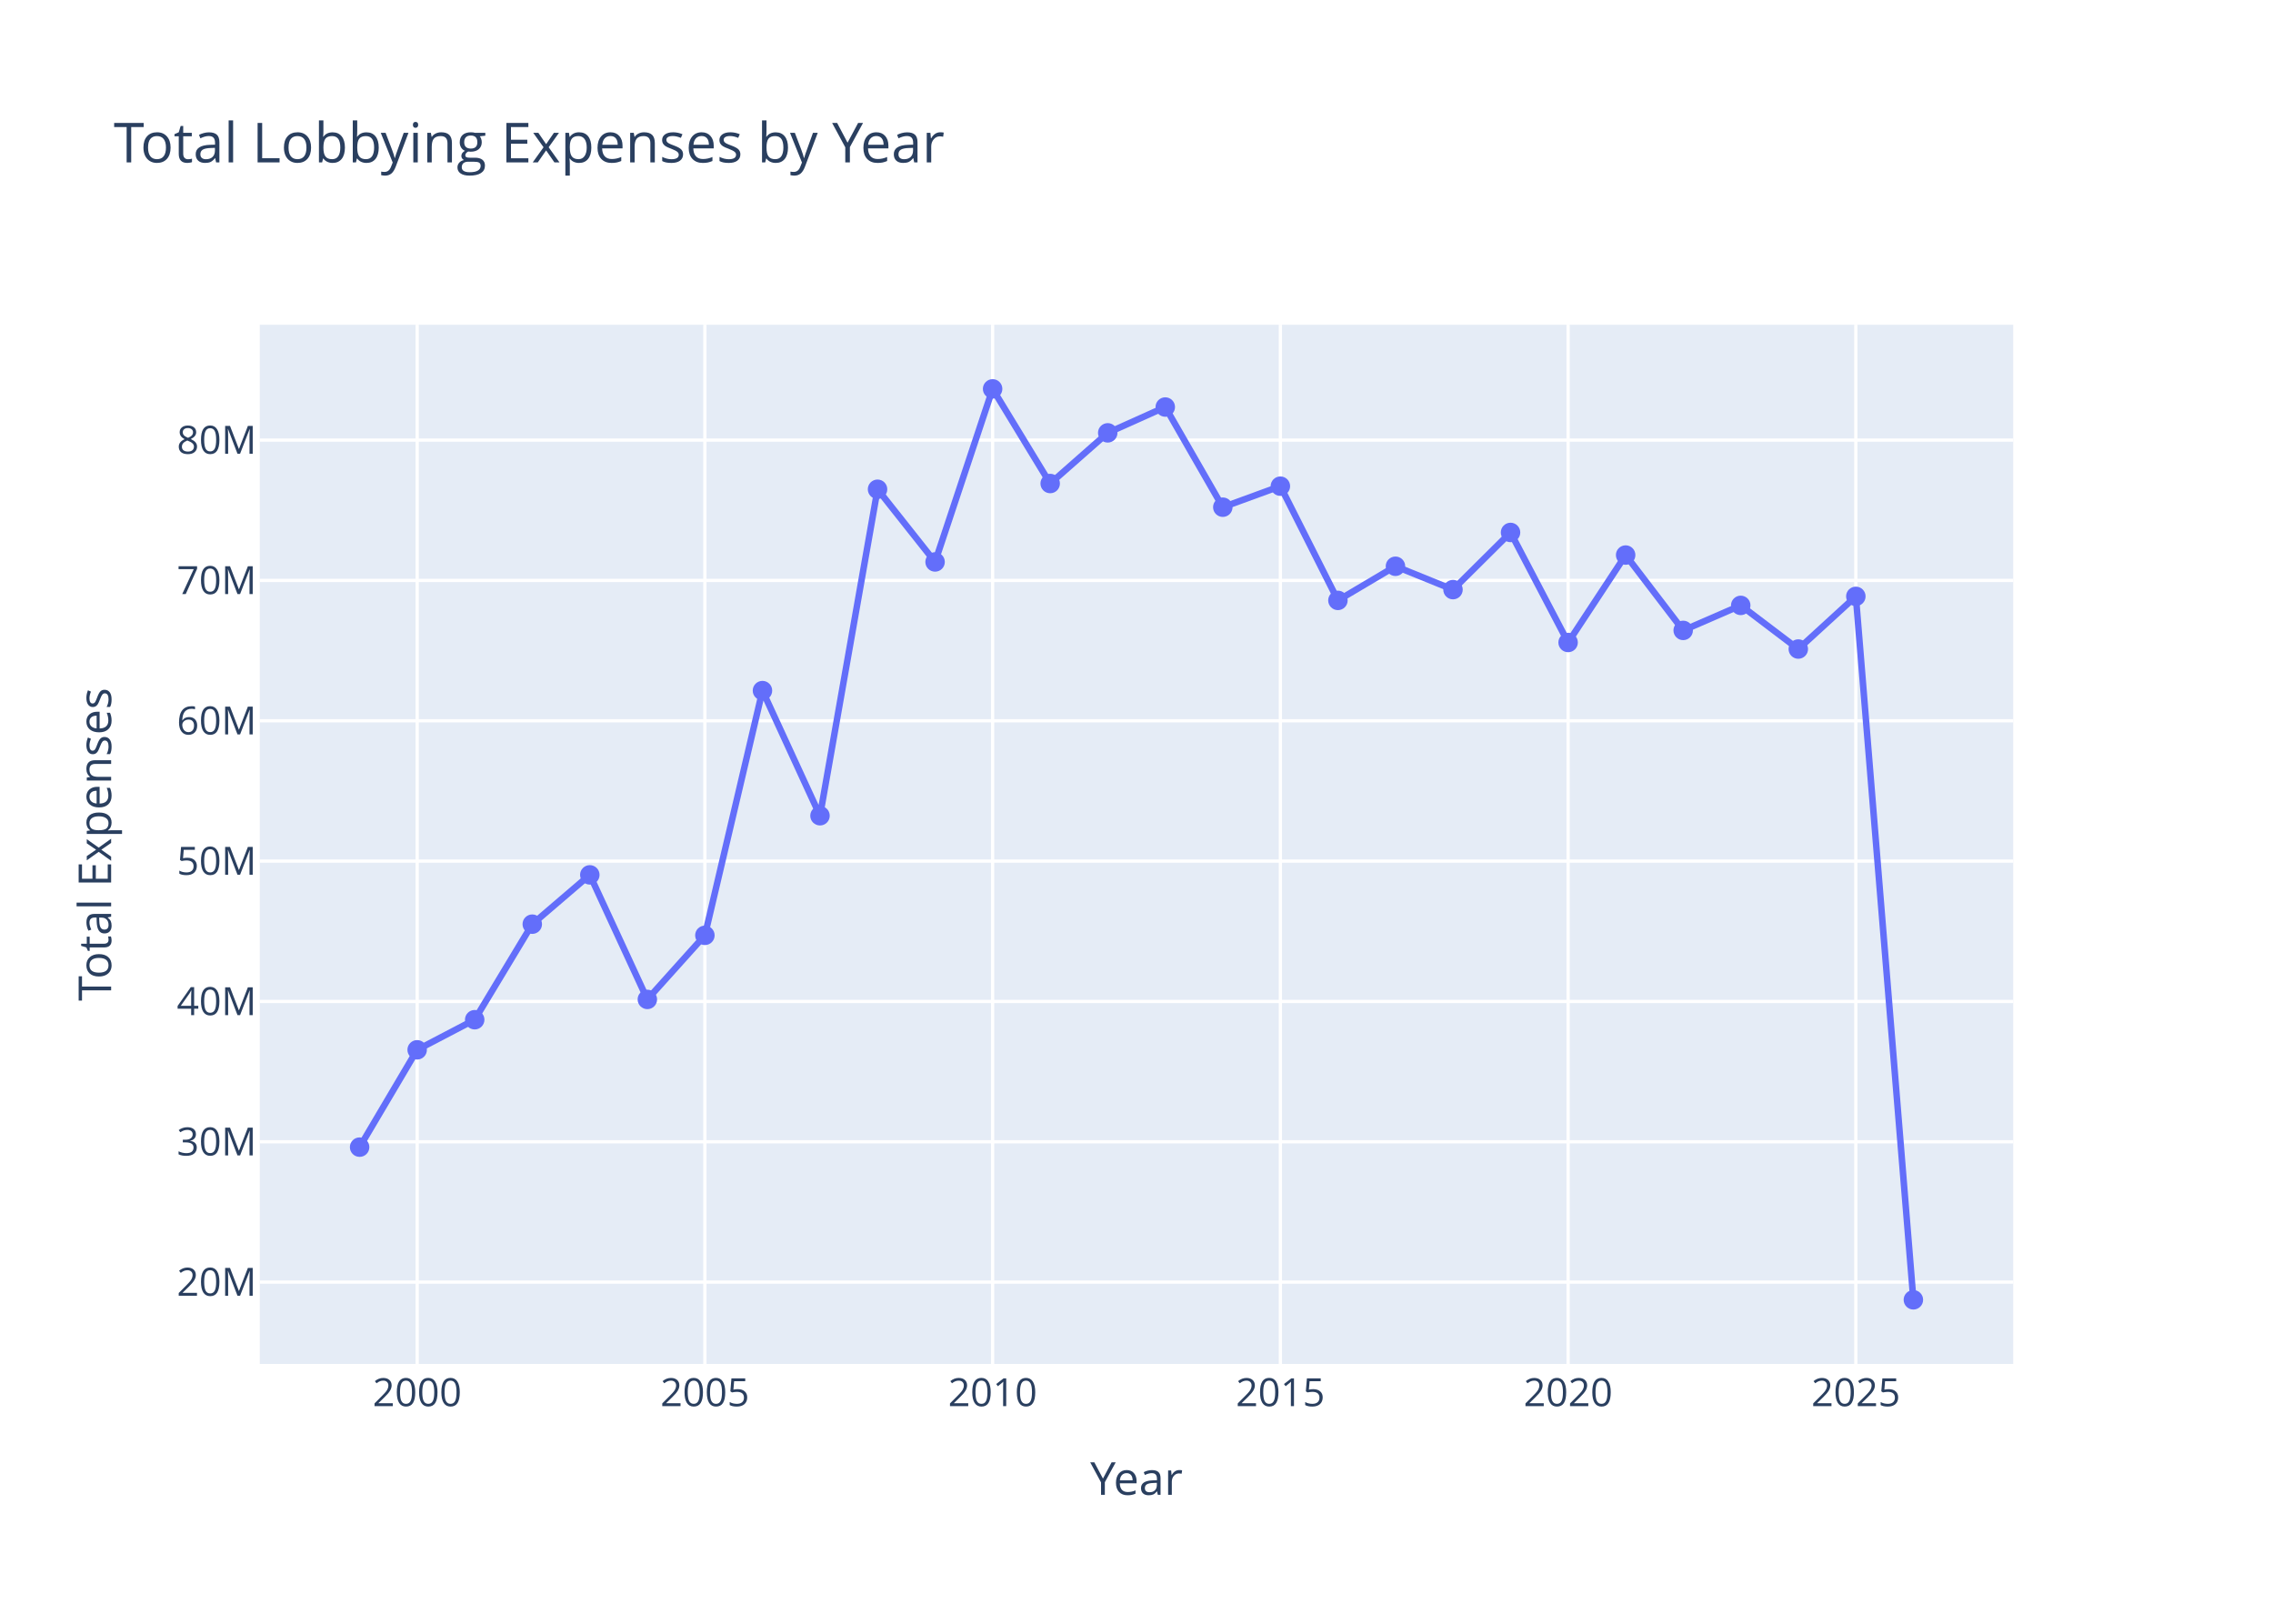
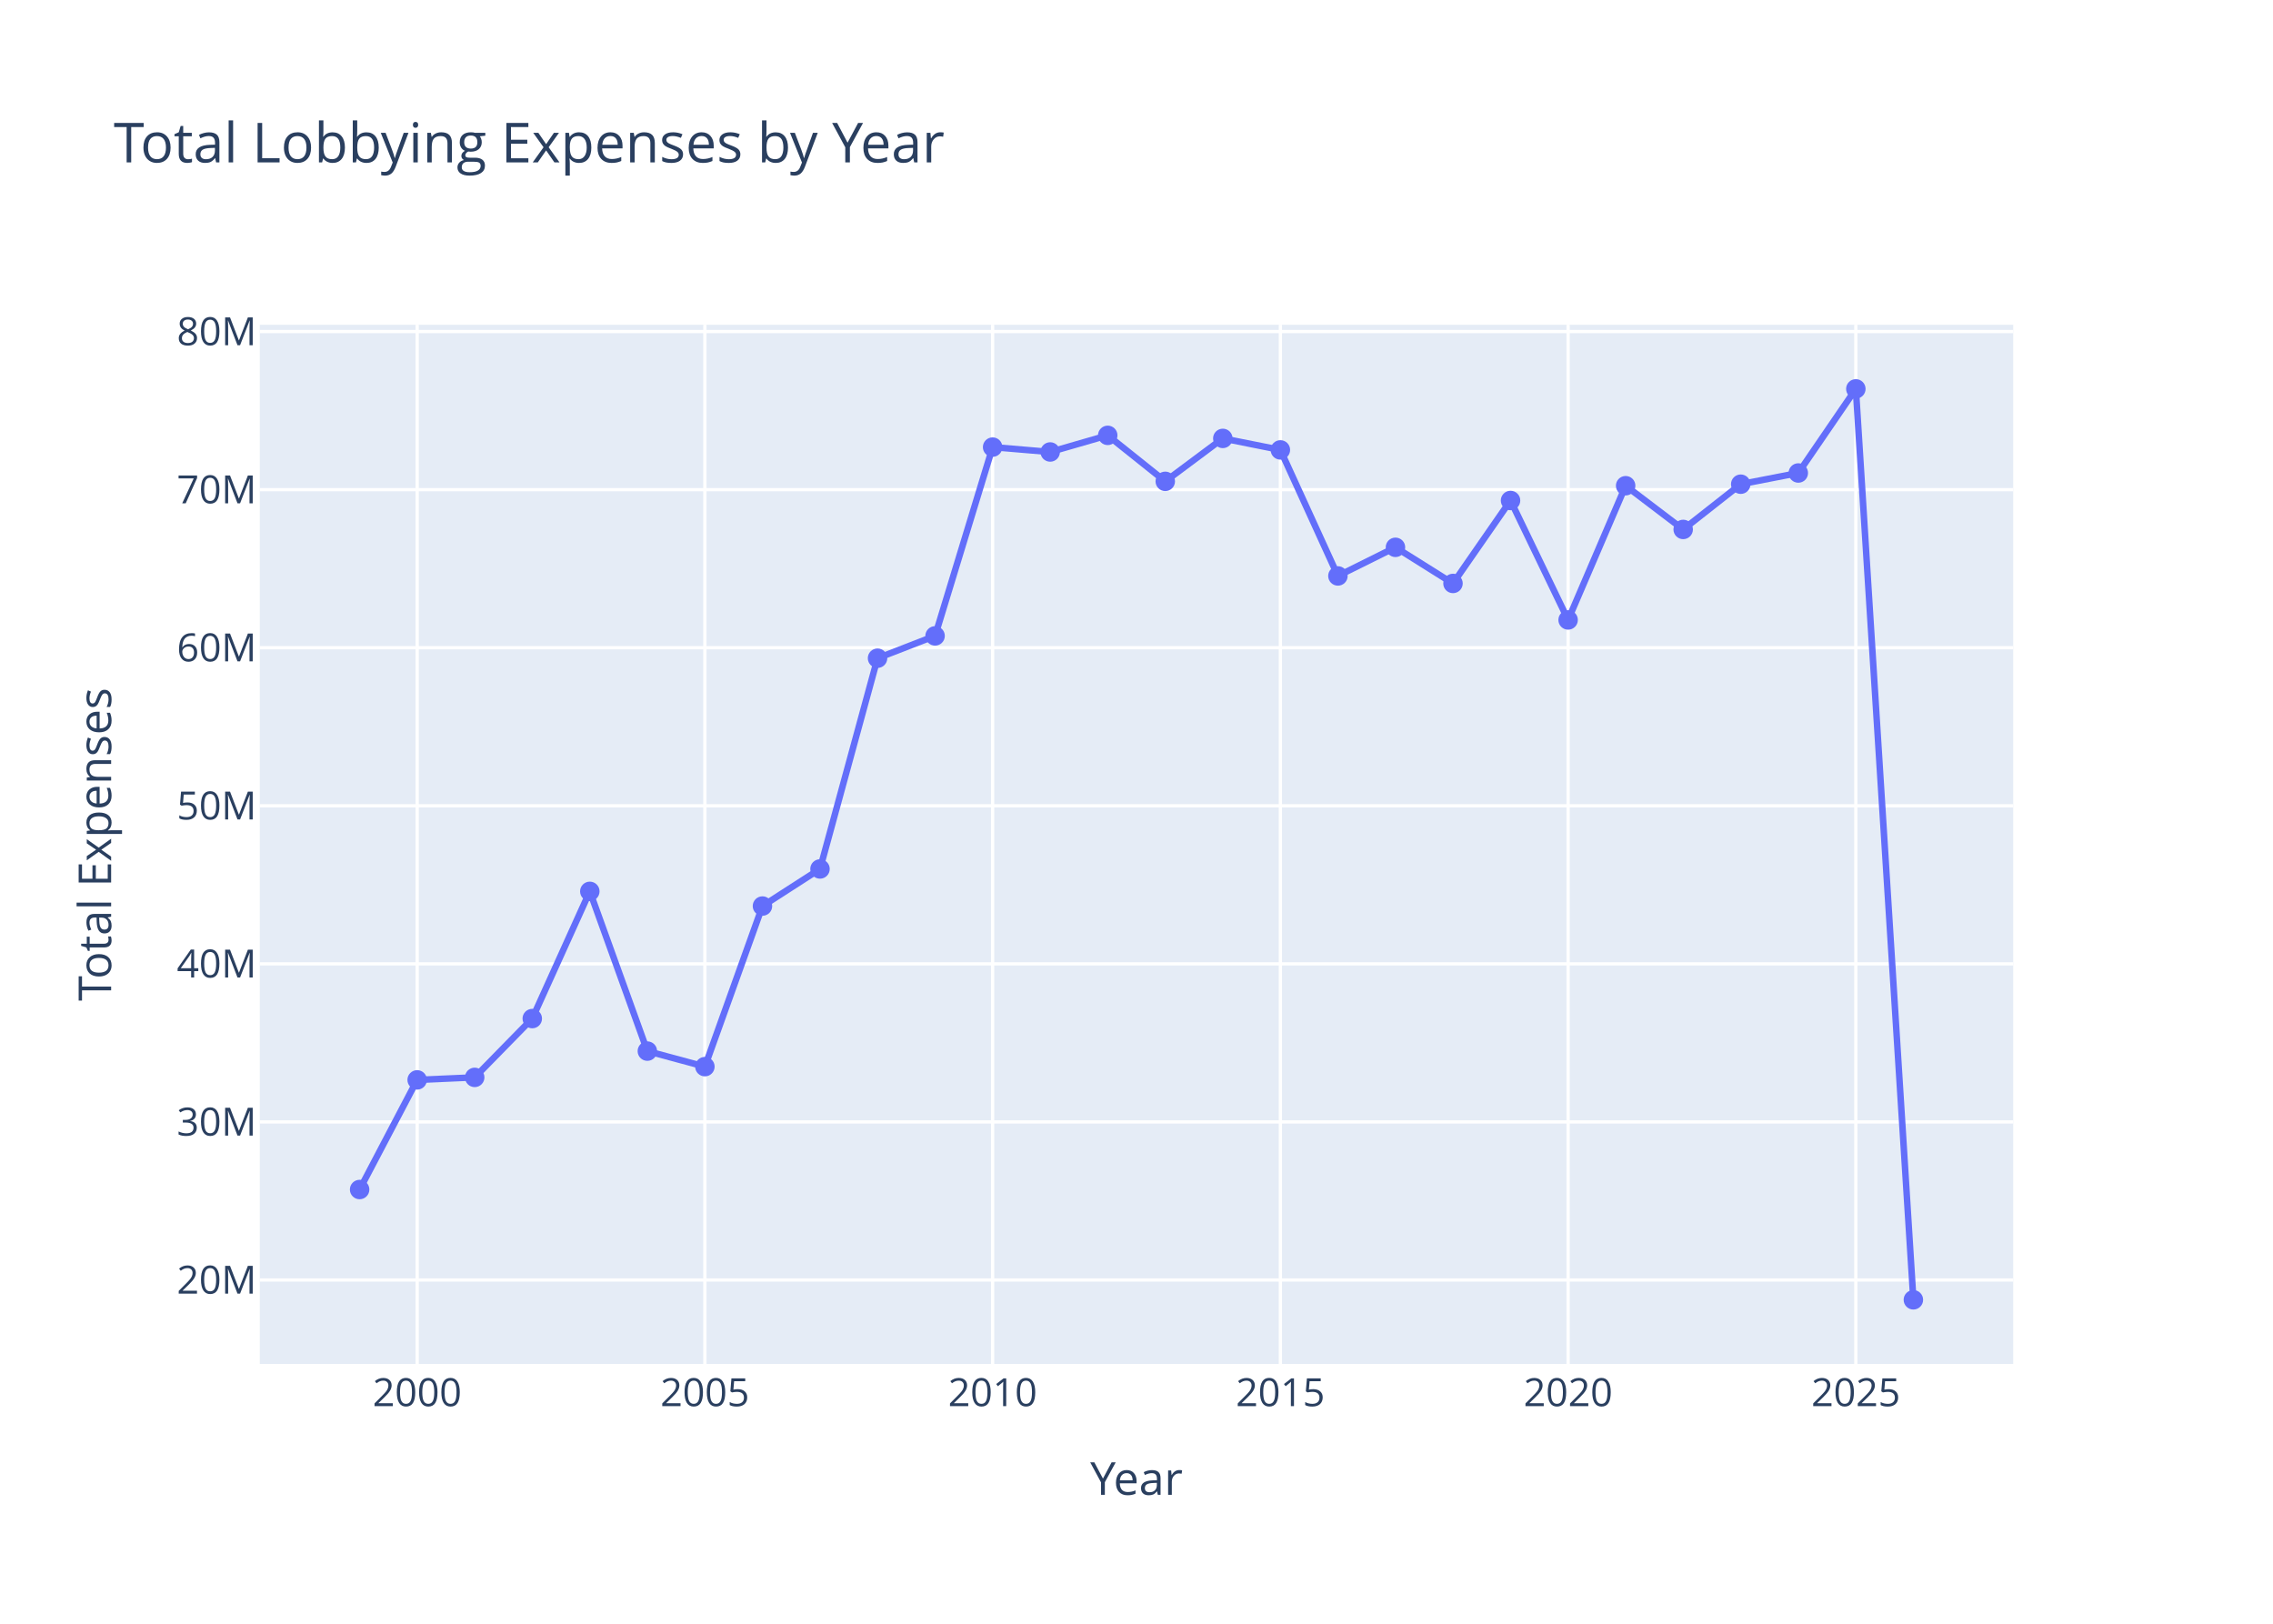
<svg xmlns="http://www.w3.org/2000/svg" class="main-svg" width="1400" height="1000" style="" viewBox="0 0 700 500">
  <rect x="0" y="0" width="700" height="500" style="fill: rgb(255, 255, 255); fill-opacity: 1;" />
-   <defs id="defs-3244f3">
+   <defs id="defs-03b962">
    <g class="clips">
-       <clipPath id="clip3244f3xyplot" class="plotclip">
+       <clipPath id="clip03b962xyplot" class="plotclip">
        <rect width="540" height="320" />
      </clipPath>
-       <clipPath class="axesclip" id="clip3244f3x">
+       <clipPath class="axesclip" id="clip03b962x">
        <rect x="80" y="0" width="540" height="500" />
      </clipPath>
-       <clipPath class="axesclip" id="clip3244f3y">
+       <clipPath class="axesclip" id="clip03b962y">
        <rect x="0" y="100" width="700" height="320" />
      </clipPath>
-       <clipPath class="axesclip" id="clip3244f3xy">
+       <clipPath class="axesclip" id="clip03b962xy">
        <rect x="80" y="100" width="540" height="320" />
      </clipPath>
    </g>
    <g class="gradients" />
    <g class="patterns" />
  </defs>
  <g class="bglayer">
    <rect class="bg" x="80" y="100" width="540" height="320" style="fill: rgb(229, 236, 246); fill-opacity: 1; stroke-width: 0;" />
  </g>
  <g class="layer-below">
    <g class="imagelayer" />
    <g class="shapelayer" />
  </g>
  <g class="cartesianlayer">
    <g class="subplot xy">
      <g class="layer-subplot">
        <g class="shapelayer" />
        <g class="imagelayer" />
      </g>
      <g class="minor-gridlayer">
        <g class="x" />
        <g class="y" />
      </g>
      <g class="gridlayer">
        <g class="x">
          <path class="xgrid crisp" transform="translate(128.47,0)" d="M0,100v320" style="stroke: rgb(255, 255, 255); stroke-opacity: 1; stroke-width: 1px;" />
          <path class="xgrid crisp" transform="translate(217.08,0)" d="M0,100v320" style="stroke: rgb(255, 255, 255); stroke-opacity: 1; stroke-width: 1px;" />
          <path class="xgrid crisp" transform="translate(305.69,0)" d="M0,100v320" style="stroke: rgb(255, 255, 255); stroke-opacity: 1; stroke-width: 1px;" />
          <path class="xgrid crisp" transform="translate(394.31,0)" d="M0,100v320" style="stroke: rgb(255, 255, 255); stroke-opacity: 1; stroke-width: 1px;" />
          <path class="xgrid crisp" transform="translate(482.92,0)" d="M0,100v320" style="stroke: rgb(255, 255, 255); stroke-opacity: 1; stroke-width: 1px;" />
          <path class="xgrid crisp" transform="translate(571.53,0)" d="M0,100v320" style="stroke: rgb(255, 255, 255); stroke-opacity: 1; stroke-width: 1px;" />
        </g>
        <g class="y">
-           <path class="ygrid crisp" transform="translate(0,394.8)" d="M80,0h540" style="stroke: rgb(255, 255, 255); stroke-opacity: 1; stroke-width: 1px;" />
-           <path class="ygrid crisp" transform="translate(0,351.59)" d="M80,0h540" style="stroke: rgb(255, 255, 255); stroke-opacity: 1; stroke-width: 1px;" />
-           <path class="ygrid crisp" transform="translate(0,308.38)" d="M80,0h540" style="stroke: rgb(255, 255, 255); stroke-opacity: 1; stroke-width: 1px;" />
-           <path class="ygrid crisp" transform="translate(0,265.16)" d="M80,0h540" style="stroke: rgb(255, 255, 255); stroke-opacity: 1; stroke-width: 1px;" />
-           <path class="ygrid crisp" transform="translate(0,221.95)" d="M80,0h540" style="stroke: rgb(255, 255, 255); stroke-opacity: 1; stroke-width: 1px;" />
-           <path class="ygrid crisp" transform="translate(0,178.73)" d="M80,0h540" style="stroke: rgb(255, 255, 255); stroke-opacity: 1; stroke-width: 1px;" />
-           <path class="ygrid crisp" transform="translate(0,135.52)" d="M80,0h540" style="stroke: rgb(255, 255, 255); stroke-opacity: 1; stroke-width: 1px;" />
+           <path class="ygrid crisp" transform="translate(0,394.15)" d="M80,0h540" style="stroke: rgb(255, 255, 255); stroke-opacity: 1; stroke-width: 1px;" />
+           <path class="ygrid crisp" transform="translate(0,345.48)" d="M80,0h540" style="stroke: rgb(255, 255, 255); stroke-opacity: 1; stroke-width: 1px;" />
+           <path class="ygrid crisp" transform="translate(0,296.8)" d="M80,0h540" style="stroke: rgb(255, 255, 255); stroke-opacity: 1; stroke-width: 1px;" />
+           <path class="ygrid crisp" transform="translate(0,248.13)" d="M80,0h540" style="stroke: rgb(255, 255, 255); stroke-opacity: 1; stroke-width: 1px;" />
+           <path class="ygrid crisp" transform="translate(0,199.45)" d="M80,0h540" style="stroke: rgb(255, 255, 255); stroke-opacity: 1; stroke-width: 1px;" />
+           <path class="ygrid crisp" transform="translate(0,150.78)" d="M80,0h540" style="stroke: rgb(255, 255, 255); stroke-opacity: 1; stroke-width: 1px;" />
+           <path class="ygrid crisp" transform="translate(0,102.1)" d="M80,0h540" style="stroke: rgb(255, 255, 255); stroke-opacity: 1; stroke-width: 1px;" />
        </g>
      </g>
      <g class="zerolinelayer" />
      <g class="layer-between">
        <g class="shapelayer" />
        <g class="imagelayer" />
      </g>
      <path class="xlines-below" />
      <path class="ylines-below" />
      <g class="overlines-below" />
      <g class="xaxislayer-below" />
      <g class="yaxislayer-below" />
      <g class="overaxes-below" />
      <g class="overplot">
-         <g class="xy" transform="translate(80,100)" clip-path="url(#clip3244f3xyplot)">
+         <g class="xy" transform="translate(80,100)" clip-path="url(#clip03b962xyplot)">
          <g class="scatterlayer mlayer">
-             <g class="trace scatter trace110a56" style="stroke-miterlimit: 2; opacity: 1;">
+             <g class="trace scatter tracea72864" style="stroke-miterlimit: 2; opacity: 1;">
              <g class="fills" />
              <g class="errorbars" />
              <g class="lines">
-                 <path class="js-line" d="M30.75,253.24L48.47,223.27L66.19,214L83.92,184.58L101.64,169.4L119.36,207.75L137.08,188.02L154.81,112.66L172.53,151.19L190.25,50.66L207.97,73.04L225.69,19.75L243.42,48.89L261.14,33.29L278.86,25.34L296.58,56.18L314.31,49.71L332.03,84.88L349.75,74.37L367.47,81.56L385.19,63.96L402.92,97.84L420.64,70.92L438.36,94.12L456.08,86.42L473.81,99.86L491.53,83.64L509.25,300.25" style="vector-effect: none; fill: none; stroke: rgb(99, 110, 250); stroke-opacity: 1; stroke-width: 2px; opacity: 1;" />
+                 <path class="js-line" d="M30.75,266.29L48.47,232.53L66.19,231.76L83.92,213.65L101.64,174.48L119.36,223.67L137.08,228.45L154.81,179L172.53,167.58L190.25,102.68L207.97,95.81L225.69,37.68L243.42,39.18L261.14,34.06L278.86,48.22L296.58,35L314.31,38.54L332.03,77.35L349.75,68.54L367.47,79.66L385.19,54.12L402.92,90.9L420.64,49.57L438.36,63.03L456.08,49.1L473.81,45.65L491.53,19.75L509.25,300.25" style="vector-effect: none; fill: none; stroke: rgb(99, 110, 250); stroke-opacity: 1; stroke-width: 2px; opacity: 1;" />
              </g>
              <g class="points">
-                 <path class="point" transform="translate(30.75,253.24)" d="M3,0A3,3 0 1,1 0,-3A3,3 0 0,1 3,0Z" style="opacity: 1; stroke-width: 0px; fill: rgb(99, 110, 250); fill-opacity: 1;" />
-                 <path class="point" transform="translate(48.47,223.27)" d="M3,0A3,3 0 1,1 0,-3A3,3 0 0,1 3,0Z" style="opacity: 1; stroke-width: 0px; fill: rgb(99, 110, 250); fill-opacity: 1;" />
-                 <path class="point" transform="translate(66.19,214)" d="M3,0A3,3 0 1,1 0,-3A3,3 0 0,1 3,0Z" style="opacity: 1; stroke-width: 0px; fill: rgb(99, 110, 250); fill-opacity: 1;" />
-                 <path class="point" transform="translate(83.92,184.58)" d="M3,0A3,3 0 1,1 0,-3A3,3 0 0,1 3,0Z" style="opacity: 1; stroke-width: 0px; fill: rgb(99, 110, 250); fill-opacity: 1;" />
-                 <path class="point" transform="translate(101.64,169.4)" d="M3,0A3,3 0 1,1 0,-3A3,3 0 0,1 3,0Z" style="opacity: 1; stroke-width: 0px; fill: rgb(99, 110, 250); fill-opacity: 1;" />
-                 <path class="point" transform="translate(119.36,207.75)" d="M3,0A3,3 0 1,1 0,-3A3,3 0 0,1 3,0Z" style="opacity: 1; stroke-width: 0px; fill: rgb(99, 110, 250); fill-opacity: 1;" />
-                 <path class="point" transform="translate(137.08,188.02)" d="M3,0A3,3 0 1,1 0,-3A3,3 0 0,1 3,0Z" style="opacity: 1; stroke-width: 0px; fill: rgb(99, 110, 250); fill-opacity: 1;" />
-                 <path class="point" transform="translate(154.81,112.66)" d="M3,0A3,3 0 1,1 0,-3A3,3 0 0,1 3,0Z" style="opacity: 1; stroke-width: 0px; fill: rgb(99, 110, 250); fill-opacity: 1;" />
-                 <path class="point" transform="translate(172.53,151.19)" d="M3,0A3,3 0 1,1 0,-3A3,3 0 0,1 3,0Z" style="opacity: 1; stroke-width: 0px; fill: rgb(99, 110, 250); fill-opacity: 1;" />
-                 <path class="point" transform="translate(190.25,50.66)" d="M3,0A3,3 0 1,1 0,-3A3,3 0 0,1 3,0Z" style="opacity: 1; stroke-width: 0px; fill: rgb(99, 110, 250); fill-opacity: 1;" />
-                 <path class="point" transform="translate(207.97,73.04)" d="M3,0A3,3 0 1,1 0,-3A3,3 0 0,1 3,0Z" style="opacity: 1; stroke-width: 0px; fill: rgb(99, 110, 250); fill-opacity: 1;" />
-                 <path class="point" transform="translate(225.69,19.75)" d="M3,0A3,3 0 1,1 0,-3A3,3 0 0,1 3,0Z" style="opacity: 1; stroke-width: 0px; fill: rgb(99, 110, 250); fill-opacity: 1;" />
-                 <path class="point" transform="translate(243.42,48.89)" d="M3,0A3,3 0 1,1 0,-3A3,3 0 0,1 3,0Z" style="opacity: 1; stroke-width: 0px; fill: rgb(99, 110, 250); fill-opacity: 1;" />
-                 <path class="point" transform="translate(261.14,33.29)" d="M3,0A3,3 0 1,1 0,-3A3,3 0 0,1 3,0Z" style="opacity: 1; stroke-width: 0px; fill: rgb(99, 110, 250); fill-opacity: 1;" />
-                 <path class="point" transform="translate(278.86,25.34)" d="M3,0A3,3 0 1,1 0,-3A3,3 0 0,1 3,0Z" style="opacity: 1; stroke-width: 0px; fill: rgb(99, 110, 250); fill-opacity: 1;" />
-                 <path class="point" transform="translate(296.58,56.18)" d="M3,0A3,3 0 1,1 0,-3A3,3 0 0,1 3,0Z" style="opacity: 1; stroke-width: 0px; fill: rgb(99, 110, 250); fill-opacity: 1;" />
-                 <path class="point" transform="translate(314.31,49.71)" d="M3,0A3,3 0 1,1 0,-3A3,3 0 0,1 3,0Z" style="opacity: 1; stroke-width: 0px; fill: rgb(99, 110, 250); fill-opacity: 1;" />
-                 <path class="point" transform="translate(332.03,84.88)" d="M3,0A3,3 0 1,1 0,-3A3,3 0 0,1 3,0Z" style="opacity: 1; stroke-width: 0px; fill: rgb(99, 110, 250); fill-opacity: 1;" />
-                 <path class="point" transform="translate(349.75,74.37)" d="M3,0A3,3 0 1,1 0,-3A3,3 0 0,1 3,0Z" style="opacity: 1; stroke-width: 0px; fill: rgb(99, 110, 250); fill-opacity: 1;" />
-                 <path class="point" transform="translate(367.47,81.56)" d="M3,0A3,3 0 1,1 0,-3A3,3 0 0,1 3,0Z" style="opacity: 1; stroke-width: 0px; fill: rgb(99, 110, 250); fill-opacity: 1;" />
-                 <path class="point" transform="translate(385.19,63.96)" d="M3,0A3,3 0 1,1 0,-3A3,3 0 0,1 3,0Z" style="opacity: 1; stroke-width: 0px; fill: rgb(99, 110, 250); fill-opacity: 1;" />
-                 <path class="point" transform="translate(402.92,97.84)" d="M3,0A3,3 0 1,1 0,-3A3,3 0 0,1 3,0Z" style="opacity: 1; stroke-width: 0px; fill: rgb(99, 110, 250); fill-opacity: 1;" />
-                 <path class="point" transform="translate(420.64,70.92)" d="M3,0A3,3 0 1,1 0,-3A3,3 0 0,1 3,0Z" style="opacity: 1; stroke-width: 0px; fill: rgb(99, 110, 250); fill-opacity: 1;" />
-                 <path class="point" transform="translate(438.36,94.12)" d="M3,0A3,3 0 1,1 0,-3A3,3 0 0,1 3,0Z" style="opacity: 1; stroke-width: 0px; fill: rgb(99, 110, 250); fill-opacity: 1;" />
-                 <path class="point" transform="translate(456.08,86.42)" d="M3,0A3,3 0 1,1 0,-3A3,3 0 0,1 3,0Z" style="opacity: 1; stroke-width: 0px; fill: rgb(99, 110, 250); fill-opacity: 1;" />
-                 <path class="point" transform="translate(473.81,99.86)" d="M3,0A3,3 0 1,1 0,-3A3,3 0 0,1 3,0Z" style="opacity: 1; stroke-width: 0px; fill: rgb(99, 110, 250); fill-opacity: 1;" />
-                 <path class="point" transform="translate(491.53,83.64)" d="M3,0A3,3 0 1,1 0,-3A3,3 0 0,1 3,0Z" style="opacity: 1; stroke-width: 0px; fill: rgb(99, 110, 250); fill-opacity: 1;" />
+                 <path class="point" transform="translate(30.75,266.29)" d="M3,0A3,3 0 1,1 0,-3A3,3 0 0,1 3,0Z" style="opacity: 1; stroke-width: 0px; fill: rgb(99, 110, 250); fill-opacity: 1;" />
+                 <path class="point" transform="translate(48.47,232.53)" d="M3,0A3,3 0 1,1 0,-3A3,3 0 0,1 3,0Z" style="opacity: 1; stroke-width: 0px; fill: rgb(99, 110, 250); fill-opacity: 1;" />
+                 <path class="point" transform="translate(66.19,231.76)" d="M3,0A3,3 0 1,1 0,-3A3,3 0 0,1 3,0Z" style="opacity: 1; stroke-width: 0px; fill: rgb(99, 110, 250); fill-opacity: 1;" />
+                 <path class="point" transform="translate(83.92,213.65)" d="M3,0A3,3 0 1,1 0,-3A3,3 0 0,1 3,0Z" style="opacity: 1; stroke-width: 0px; fill: rgb(99, 110, 250); fill-opacity: 1;" />
+                 <path class="point" transform="translate(101.64,174.48)" d="M3,0A3,3 0 1,1 0,-3A3,3 0 0,1 3,0Z" style="opacity: 1; stroke-width: 0px; fill: rgb(99, 110, 250); fill-opacity: 1;" />
+                 <path class="point" transform="translate(119.36,223.67)" d="M3,0A3,3 0 1,1 0,-3A3,3 0 0,1 3,0Z" style="opacity: 1; stroke-width: 0px; fill: rgb(99, 110, 250); fill-opacity: 1;" />
+                 <path class="point" transform="translate(137.08,228.45)" d="M3,0A3,3 0 1,1 0,-3A3,3 0 0,1 3,0Z" style="opacity: 1; stroke-width: 0px; fill: rgb(99, 110, 250); fill-opacity: 1;" />
+                 <path class="point" transform="translate(154.81,179)" d="M3,0A3,3 0 1,1 0,-3A3,3 0 0,1 3,0Z" style="opacity: 1; stroke-width: 0px; fill: rgb(99, 110, 250); fill-opacity: 1;" />
+                 <path class="point" transform="translate(172.53,167.58)" d="M3,0A3,3 0 1,1 0,-3A3,3 0 0,1 3,0Z" style="opacity: 1; stroke-width: 0px; fill: rgb(99, 110, 250); fill-opacity: 1;" />
+                 <path class="point" transform="translate(190.25,102.68)" d="M3,0A3,3 0 1,1 0,-3A3,3 0 0,1 3,0Z" style="opacity: 1; stroke-width: 0px; fill: rgb(99, 110, 250); fill-opacity: 1;" />
+                 <path class="point" transform="translate(207.97,95.81)" d="M3,0A3,3 0 1,1 0,-3A3,3 0 0,1 3,0Z" style="opacity: 1; stroke-width: 0px; fill: rgb(99, 110, 250); fill-opacity: 1;" />
+                 <path class="point" transform="translate(225.69,37.68)" d="M3,0A3,3 0 1,1 0,-3A3,3 0 0,1 3,0Z" style="opacity: 1; stroke-width: 0px; fill: rgb(99, 110, 250); fill-opacity: 1;" />
+                 <path class="point" transform="translate(243.42,39.18)" d="M3,0A3,3 0 1,1 0,-3A3,3 0 0,1 3,0Z" style="opacity: 1; stroke-width: 0px; fill: rgb(99, 110, 250); fill-opacity: 1;" />
+                 <path class="point" transform="translate(261.14,34.06)" d="M3,0A3,3 0 1,1 0,-3A3,3 0 0,1 3,0Z" style="opacity: 1; stroke-width: 0px; fill: rgb(99, 110, 250); fill-opacity: 1;" />
+                 <path class="point" transform="translate(278.86,48.22)" d="M3,0A3,3 0 1,1 0,-3A3,3 0 0,1 3,0Z" style="opacity: 1; stroke-width: 0px; fill: rgb(99, 110, 250); fill-opacity: 1;" />
+                 <path class="point" transform="translate(296.58,35)" d="M3,0A3,3 0 1,1 0,-3A3,3 0 0,1 3,0Z" style="opacity: 1; stroke-width: 0px; fill: rgb(99, 110, 250); fill-opacity: 1;" />
+                 <path class="point" transform="translate(314.31,38.54)" d="M3,0A3,3 0 1,1 0,-3A3,3 0 0,1 3,0Z" style="opacity: 1; stroke-width: 0px; fill: rgb(99, 110, 250); fill-opacity: 1;" />
+                 <path class="point" transform="translate(332.03,77.35)" d="M3,0A3,3 0 1,1 0,-3A3,3 0 0,1 3,0Z" style="opacity: 1; stroke-width: 0px; fill: rgb(99, 110, 250); fill-opacity: 1;" />
+                 <path class="point" transform="translate(349.75,68.54)" d="M3,0A3,3 0 1,1 0,-3A3,3 0 0,1 3,0Z" style="opacity: 1; stroke-width: 0px; fill: rgb(99, 110, 250); fill-opacity: 1;" />
+                 <path class="point" transform="translate(367.47,79.66)" d="M3,0A3,3 0 1,1 0,-3A3,3 0 0,1 3,0Z" style="opacity: 1; stroke-width: 0px; fill: rgb(99, 110, 250); fill-opacity: 1;" />
+                 <path class="point" transform="translate(385.19,54.12)" d="M3,0A3,3 0 1,1 0,-3A3,3 0 0,1 3,0Z" style="opacity: 1; stroke-width: 0px; fill: rgb(99, 110, 250); fill-opacity: 1;" />
+                 <path class="point" transform="translate(402.92,90.9)" d="M3,0A3,3 0 1,1 0,-3A3,3 0 0,1 3,0Z" style="opacity: 1; stroke-width: 0px; fill: rgb(99, 110, 250); fill-opacity: 1;" />
+                 <path class="point" transform="translate(420.64,49.57)" d="M3,0A3,3 0 1,1 0,-3A3,3 0 0,1 3,0Z" style="opacity: 1; stroke-width: 0px; fill: rgb(99, 110, 250); fill-opacity: 1;" />
+                 <path class="point" transform="translate(438.36,63.03)" d="M3,0A3,3 0 1,1 0,-3A3,3 0 0,1 3,0Z" style="opacity: 1; stroke-width: 0px; fill: rgb(99, 110, 250); fill-opacity: 1;" />
+                 <path class="point" transform="translate(456.08,49.1)" d="M3,0A3,3 0 1,1 0,-3A3,3 0 0,1 3,0Z" style="opacity: 1; stroke-width: 0px; fill: rgb(99, 110, 250); fill-opacity: 1;" />
+                 <path class="point" transform="translate(473.81,45.65)" d="M3,0A3,3 0 1,1 0,-3A3,3 0 0,1 3,0Z" style="opacity: 1; stroke-width: 0px; fill: rgb(99, 110, 250); fill-opacity: 1;" />
+                 <path class="point" transform="translate(491.53,19.75)" d="M3,0A3,3 0 1,1 0,-3A3,3 0 0,1 3,0Z" style="opacity: 1; stroke-width: 0px; fill: rgb(99, 110, 250); fill-opacity: 1;" />
                <path class="point" transform="translate(509.25,300.25)" d="M3,0A3,3 0 1,1 0,-3A3,3 0 0,1 3,0Z" style="opacity: 1; stroke-width: 0px; fill: rgb(99, 110, 250); fill-opacity: 1;" />
              </g>
              <g class="text" />
            </g>
          </g>
        </g>
      </g>
      <g class="zerolinelayer-above" />
      <path class="xlines-above crisp" d="M0,0" style="fill: none;" />
      <path class="ylines-above crisp" d="M0,0" style="fill: none;" />
      <g class="overlines-above" />
      <g class="xaxislayer-above">
        <g class="xtick">
          <text text-anchor="middle" x="0" y="433" transform="translate(128.47,0)" style="font-family: 'Open Sans', verdana, arial, sans-serif; font-size: 12px; fill: rgb(42, 63, 95); fill-opacity: 1; white-space: pre;">2000</text>
        </g>
        <g class="xtick">
          <text text-anchor="middle" x="0" y="433" style="font-family: 'Open Sans', verdana, arial, sans-serif; font-size: 12px; fill: rgb(42, 63, 95); fill-opacity: 1; white-space: pre;" transform="translate(217.08,0)">2005</text>
        </g>
        <g class="xtick">
          <text text-anchor="middle" x="0" y="433" style="font-family: 'Open Sans', verdana, arial, sans-serif; font-size: 12px; fill: rgb(42, 63, 95); fill-opacity: 1; white-space: pre;" transform="translate(305.69,0)">2010</text>
        </g>
        <g class="xtick">
          <text text-anchor="middle" x="0" y="433" style="font-family: 'Open Sans', verdana, arial, sans-serif; font-size: 12px; fill: rgb(42, 63, 95); fill-opacity: 1; white-space: pre;" transform="translate(394.31,0)">2015</text>
        </g>
        <g class="xtick">
          <text text-anchor="middle" x="0" y="433" style="font-family: 'Open Sans', verdana, arial, sans-serif; font-size: 12px; fill: rgb(42, 63, 95); fill-opacity: 1; white-space: pre;" transform="translate(482.92,0)">2020</text>
        </g>
        <g class="xtick">
          <text text-anchor="middle" x="0" y="433" style="font-family: 'Open Sans', verdana, arial, sans-serif; font-size: 12px; fill: rgb(42, 63, 95); fill-opacity: 1; white-space: pre;" transform="translate(571.53,0)">2025</text>
        </g>
      </g>
      <g class="yaxislayer-above">
        <g class="ytick">
-           <text text-anchor="end" x="79" y="4.2" transform="translate(0,394.8)" style="font-family: 'Open Sans', verdana, arial, sans-serif; font-size: 12px; fill: rgb(42, 63, 95); fill-opacity: 1; white-space: pre;">20M</text>
+           <text text-anchor="end" x="79" y="4.2" transform="translate(0,394.15)" style="font-family: 'Open Sans', verdana, arial, sans-serif; font-size: 12px; fill: rgb(42, 63, 95); fill-opacity: 1; white-space: pre;">20M</text>
        </g>
        <g class="ytick">
-           <text text-anchor="end" x="79" y="4.2" style="font-family: 'Open Sans', verdana, arial, sans-serif; font-size: 12px; fill: rgb(42, 63, 95); fill-opacity: 1; white-space: pre;" transform="translate(0,351.59)">30M</text>
+           <text text-anchor="end" x="79" y="4.2" style="font-family: 'Open Sans', verdana, arial, sans-serif; font-size: 12px; fill: rgb(42, 63, 95); fill-opacity: 1; white-space: pre;" transform="translate(0,345.48)">30M</text>
        </g>
        <g class="ytick">
-           <text text-anchor="end" x="79" y="4.2" style="font-family: 'Open Sans', verdana, arial, sans-serif; font-size: 12px; fill: rgb(42, 63, 95); fill-opacity: 1; white-space: pre;" transform="translate(0,308.38)">40M</text>
+           <text text-anchor="end" x="79" y="4.2" style="font-family: 'Open Sans', verdana, arial, sans-serif; font-size: 12px; fill: rgb(42, 63, 95); fill-opacity: 1; white-space: pre;" transform="translate(0,296.8)">40M</text>
        </g>
        <g class="ytick">
-           <text text-anchor="end" x="79" y="4.2" style="font-family: 'Open Sans', verdana, arial, sans-serif; font-size: 12px; fill: rgb(42, 63, 95); fill-opacity: 1; white-space: pre;" transform="translate(0,265.16)">50M</text>
+           <text text-anchor="end" x="79" y="4.2" style="font-family: 'Open Sans', verdana, arial, sans-serif; font-size: 12px; fill: rgb(42, 63, 95); fill-opacity: 1; white-space: pre;" transform="translate(0,248.13)">50M</text>
        </g>
        <g class="ytick">
-           <text text-anchor="end" x="79" y="4.2" style="font-family: 'Open Sans', verdana, arial, sans-serif; font-size: 12px; fill: rgb(42, 63, 95); fill-opacity: 1; white-space: pre;" transform="translate(0,221.95)">60M</text>
+           <text text-anchor="end" x="79" y="4.2" style="font-family: 'Open Sans', verdana, arial, sans-serif; font-size: 12px; fill: rgb(42, 63, 95); fill-opacity: 1; white-space: pre;" transform="translate(0,199.45)">60M</text>
        </g>
        <g class="ytick">
-           <text text-anchor="end" x="79" y="4.2" style="font-family: 'Open Sans', verdana, arial, sans-serif; font-size: 12px; fill: rgb(42, 63, 95); fill-opacity: 1; white-space: pre;" transform="translate(0,178.73)">70M</text>
+           <text text-anchor="end" x="79" y="4.2" style="font-family: 'Open Sans', verdana, arial, sans-serif; font-size: 12px; fill: rgb(42, 63, 95); fill-opacity: 1; white-space: pre;" transform="translate(0,150.78)">70M</text>
        </g>
        <g class="ytick">
-           <text text-anchor="end" x="79" y="4.2" style="font-family: 'Open Sans', verdana, arial, sans-serif; font-size: 12px; fill: rgb(42, 63, 95); fill-opacity: 1; white-space: pre;" transform="translate(0,135.52)">80M</text>
+           <text text-anchor="end" x="79" y="4.2" style="font-family: 'Open Sans', verdana, arial, sans-serif; font-size: 12px; fill: rgb(42, 63, 95); fill-opacity: 1; white-space: pre;" transform="translate(0,102.1)">80M</text>
        </g>
      </g>
      <g class="overaxes-above" />
    </g>
  </g>
  <g class="polarlayer" />
  <g class="smithlayer" />
  <g class="ternarylayer" />
  <g class="geolayer" />
  <g class="funnelarealayer" />
  <g class="pielayer" />
  <g class="iciclelayer" />
  <g class="treemaplayer" />
  <g class="sunburstlayer" />
  <g class="glimages" />
-   <defs id="topdefs-3244f3">
+   <defs id="topdefs-03b962">
    <g class="clips" />
  </defs>
  <g class="layer-above">
    <g class="imagelayer" />
    <g class="shapelayer" />
  </g>
  <g class="infolayer">
    <g class="g-gtitle">
      <text class="gtitle" x="35" y="50" text-anchor="start" dy="0em" style="opacity: 1; font-family: 'Open Sans', verdana, arial, sans-serif; font-size: 17px; fill: rgb(42, 63, 95); fill-opacity: 1; white-space: pre;">Total Lobbying Expenses by Year</text>
    </g>
    <g class="g-xtitle">
      <text class="xtitle" x="350" y="460.3" text-anchor="middle" style="opacity: 1; font-family: 'Open Sans', verdana, arial, sans-serif; font-size: 14px; fill: rgb(42, 63, 95); fill-opacity: 1; white-space: pre;">Year</text>
    </g>
    <g class="g-ytitle">
      <text class="ytitle" transform="rotate(-90,34.225,260)" x="34.225" y="260" text-anchor="middle" style="opacity: 1; font-family: 'Open Sans', verdana, arial, sans-serif; font-size: 14px; fill: rgb(42, 63, 95); fill-opacity: 1; white-space: pre;">Total Expenses</text>
    </g>
  </g>
</svg>
